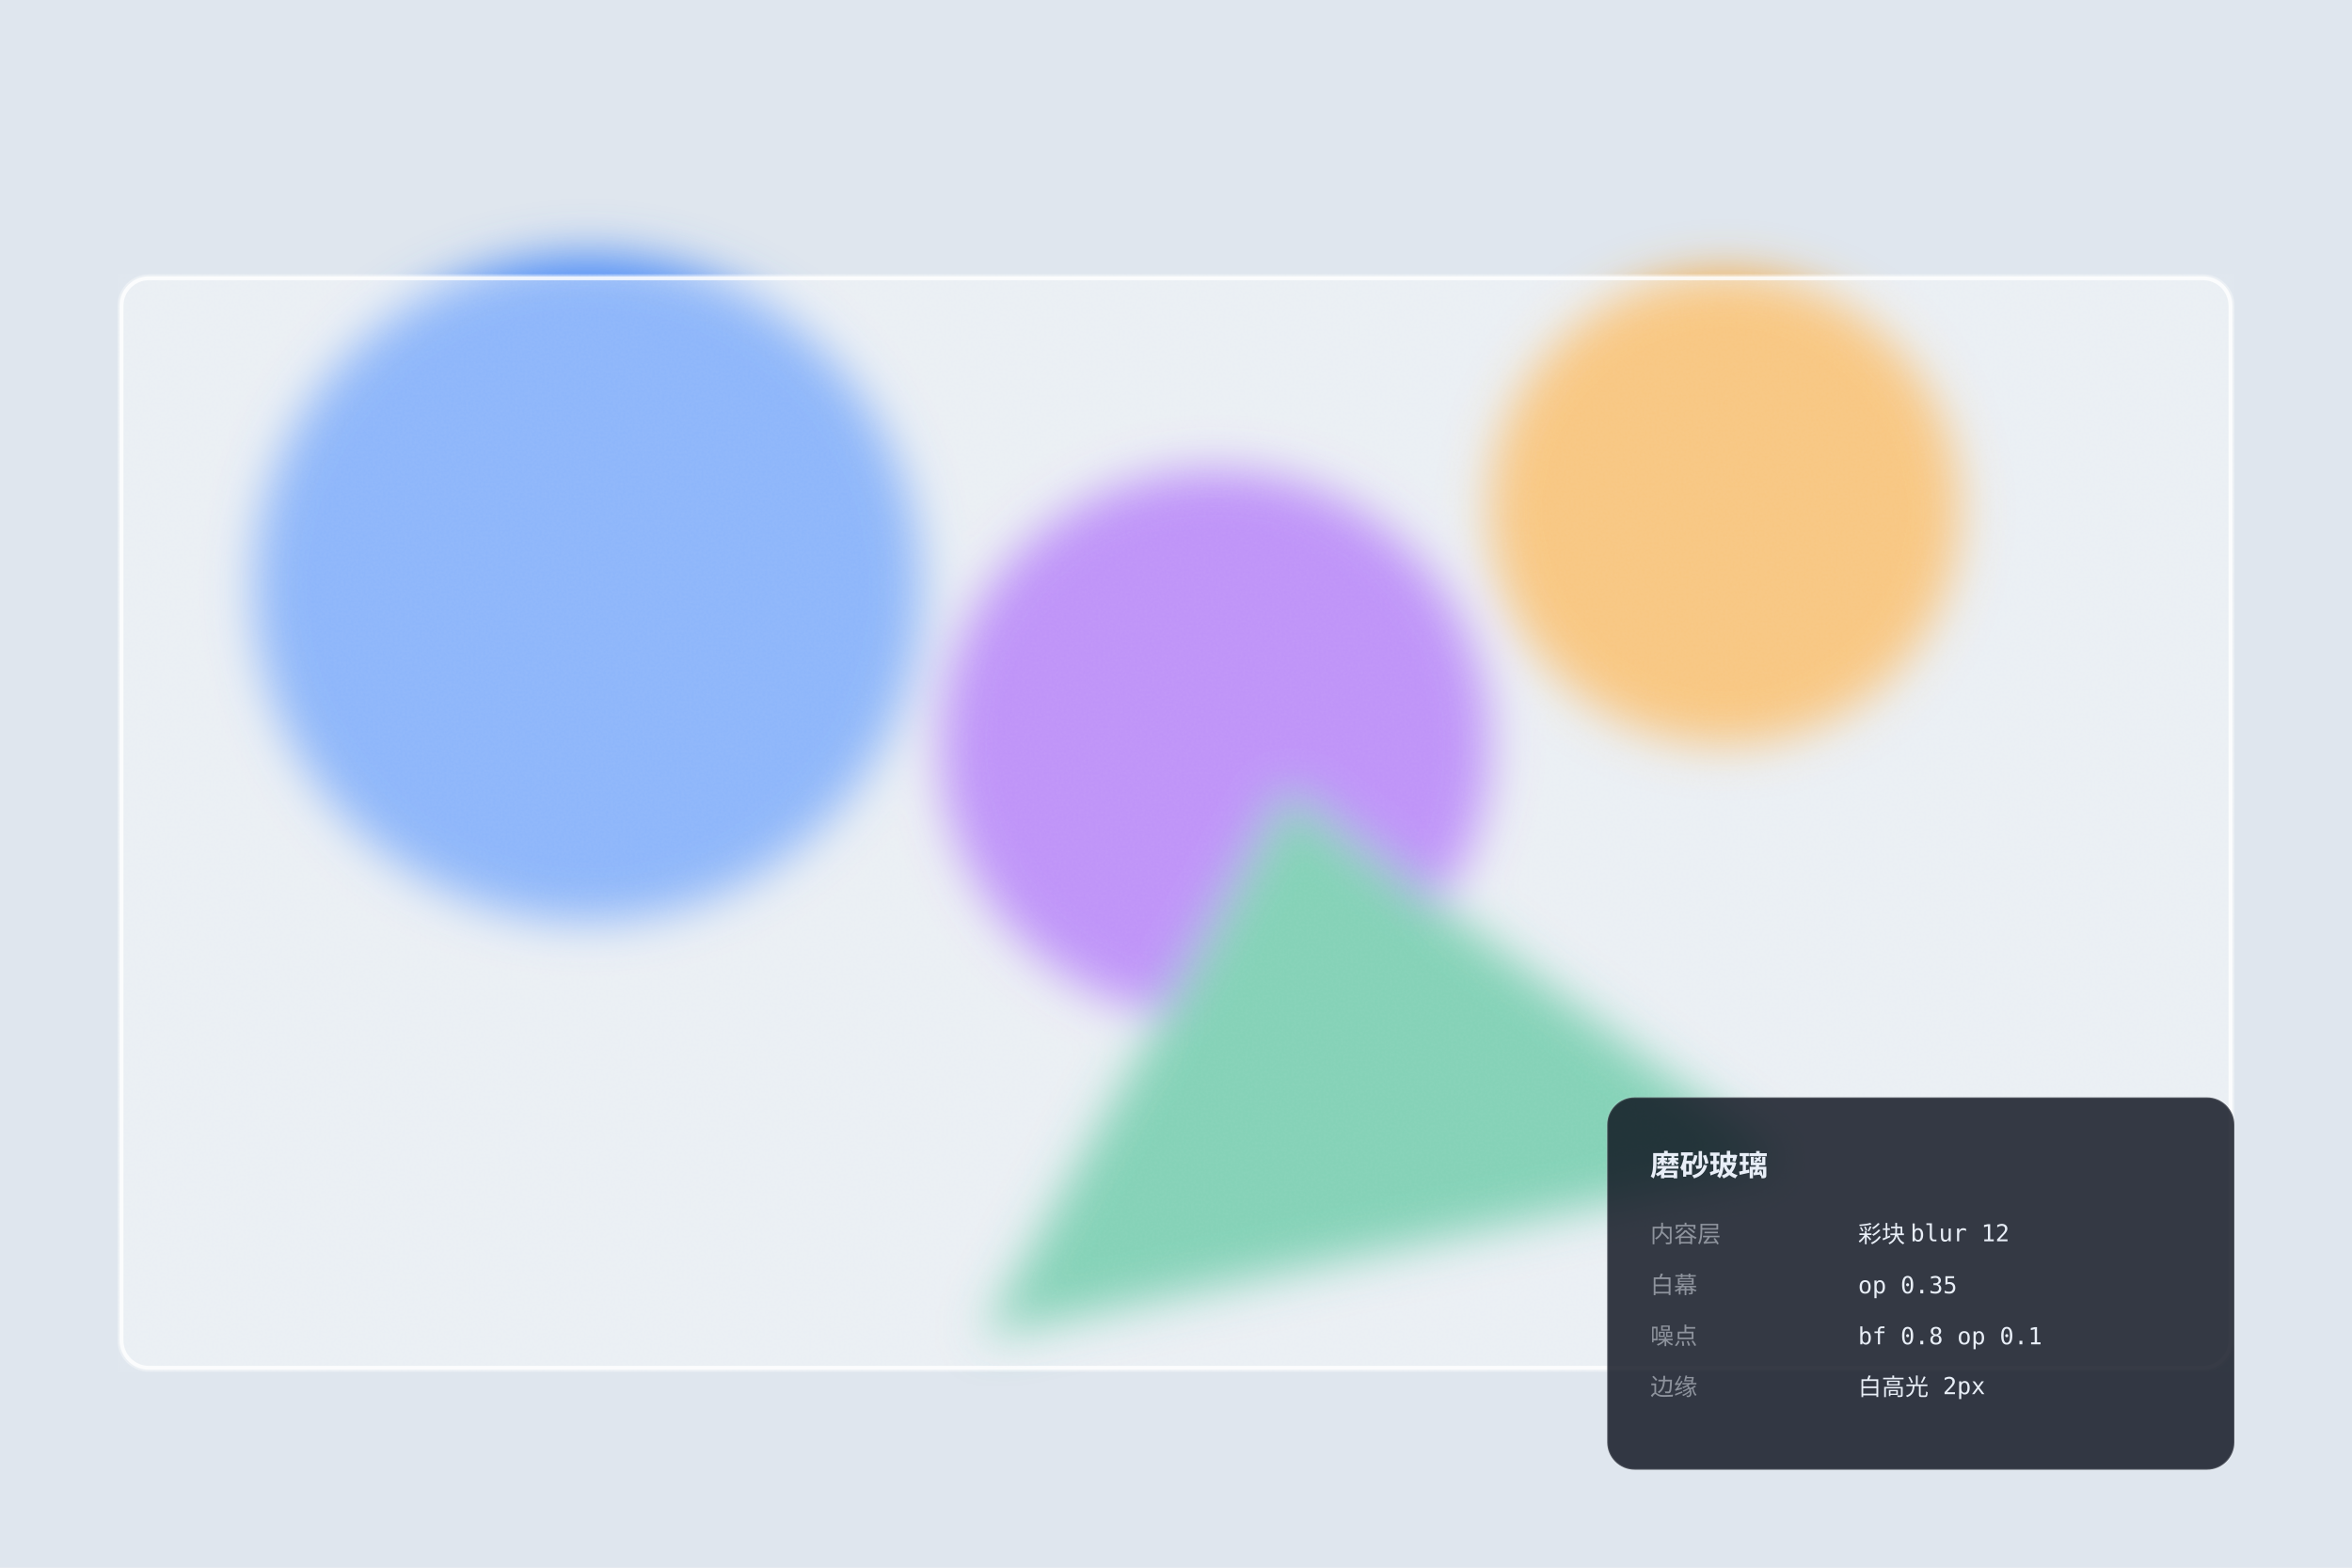
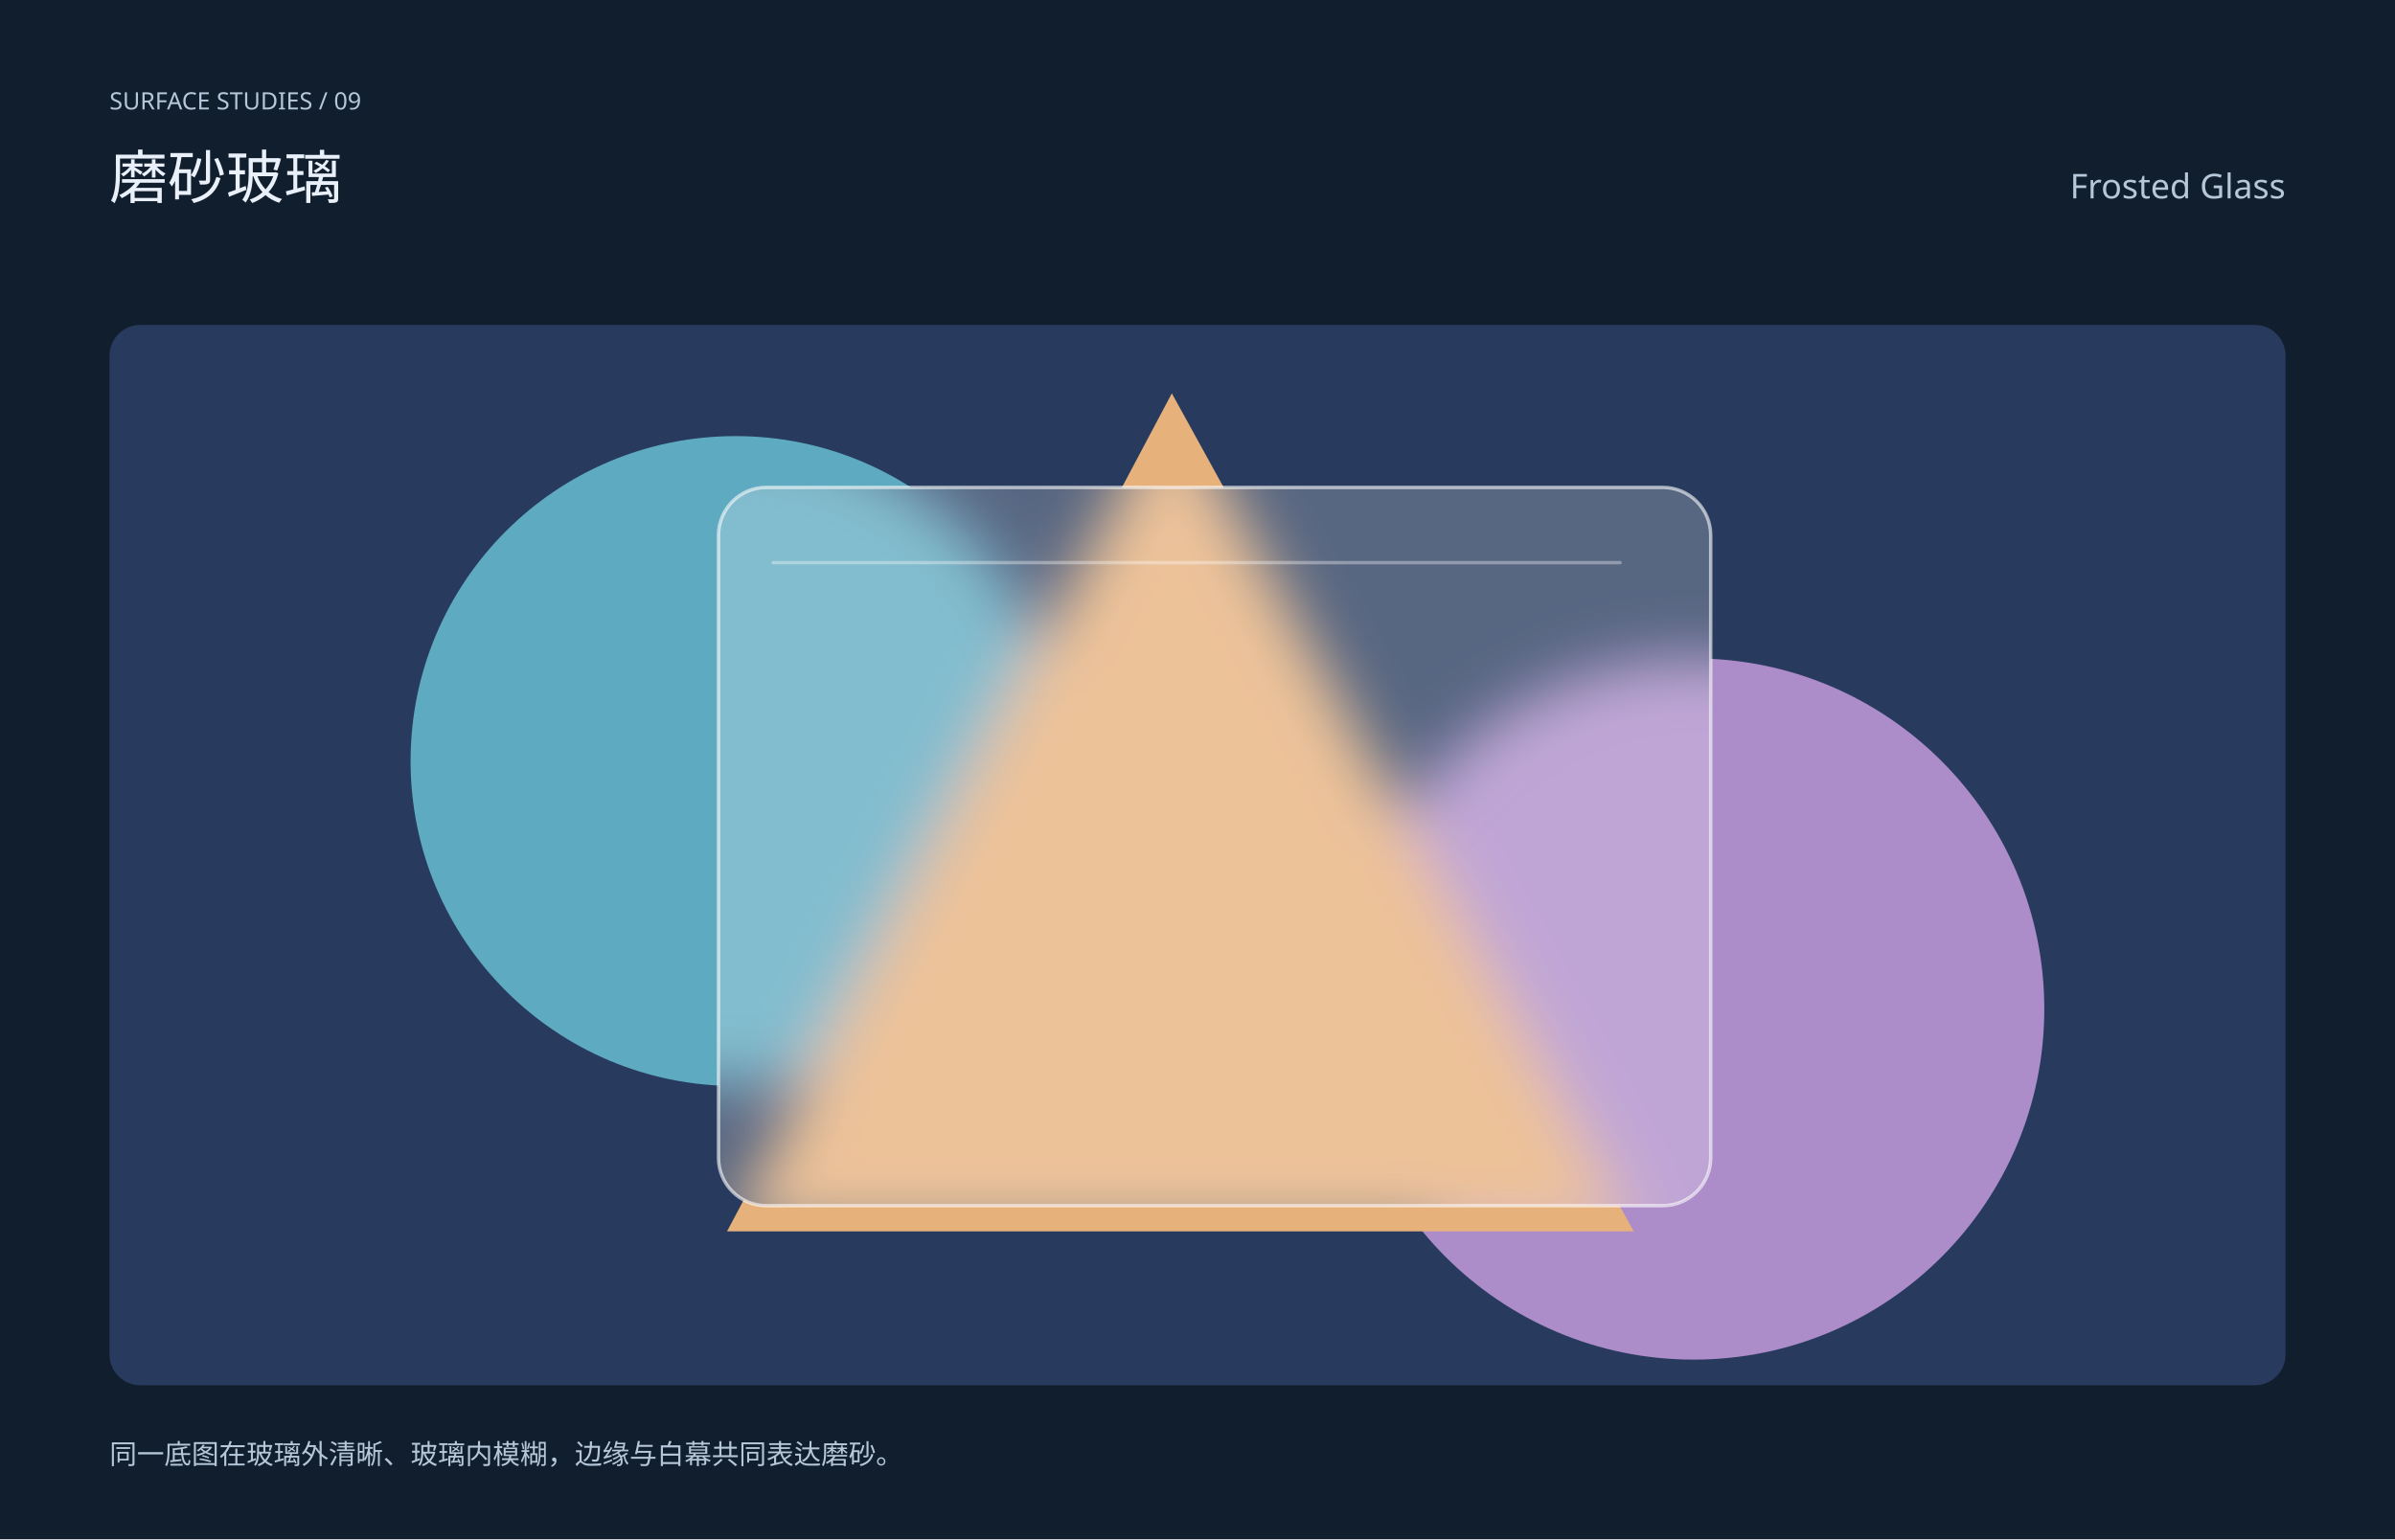
- <svg xmlns="http://www.w3.org/2000/svg" width="1200" height="800" viewBox="0 0 1200 800" font-family="PingFang SC, Hiragino Sans GB, Microsoft YaHei, sans-serif">
+ <svg xmlns="http://www.w3.org/2000/svg" width="1400" height="900" viewBox="0 0 1400 900" role="img" aria-labelledby="title desc" font-family="PingFang SC, Microsoft YaHei, sans-serif">
+   <rect x="0" y="0" width="1400" height="900" fill="#111e2d" />
+   <text x="64" y="64" font-size="14" fill="#b5c7d9" text-anchor="start">SURFACE STUDIES / 09</text>
+   <text x="64" y="116" font-size="34" fill="#e9f0fa" text-anchor="start">磨砂玻璃</text>
+   <text x="1336" y="116" font-size="20" fill="#b5c7d9" text-anchor="end">Frosted Glass</text>
  <defs>
-     <filter id="frost" x="-10%" y="-10%" width="120%" height="120%">
-       <feGaussianBlur stdDeviation="12" />
-     </filter>
-     <filter id="grain" x="0" y="0" width="100%" height="100%">
-       <feTurbulence type="fractalNoise" baseFrequency="0.8" numOctaves="2" seed="2" />
-       <feColorMatrix type="matrix" values="0 0 0 0 1  0 0 0 0 1  0 0 0 0 1  0 0 0 0.1 0" />
-     </filter>
+     <clipPath id="stage">
+       <rect x="64" y="190" width="1272" height="620" rx="18" />
+     </clipPath>
  </defs>
-   <rect width="1200" height="800" fill="#dfe6ee" />
-   <g filter="url(#frost)">
-     <circle cx="300" cy="300" r="170" fill="#4f8ef7" />
-     <circle cx="620" cy="380" r="140" fill="#9b59f5" />
-     <circle cx="880" cy="260" r="120" fill="#f5a83c" />
-     <path d="M 690 400 L 900 640 L 480 640 Z" fill="#3fb98f" transform="rotate(-12 690 560)" />
+   <g clip-path="url(#stage)">
+     <rect x="64" y="190" width="1272" height="620" fill="#283b5e" />
+     <defs>
+       <g id="backdrop">
+         <circle cx="430" cy="445" r="190" fill="#5eaac1" />
+         <circle cx="990" cy="590" r="205" fill="#ad8cca" />
+         <path d="M685 230L955 720H425Z" fill="#e7b17c" />
+       </g>
+       <clipPath id="glass">
+         <rect x="420" y="285" width="580" height="420" rx="28" />
+       </clipPath>
+       <filter id="blur" x="-25%" y="-25%" width="150%" height="150%">
+         <feGaussianBlur stdDeviation="18" />
+       </filter>
+     </defs>
+     <use href="#backdrop" />
+     <g clip-path="url(#glass)">
+       <rect x="420" y="285" width="580" height="420" fill="#283b5e" />
+       <use href="#backdrop" filter="url(#blur)" />
+       <rect x="420" y="285" width="580" height="420" fill="white" fill-opacity=".22" />
+     </g>
+     <rect x="420" y="285" width="580" height="420" fill="none" rx="28" stroke="#fff" stroke-opacity=".6" stroke-width="2" />
+     <path d="M452 329H947" fill="none" stroke="#fff" stroke-width="2" stroke-linecap="round" stroke-linejoin="round" opacity=".35" />
  </g>
-   <rect x="60" y="140" width="1080" height="560" rx="16" fill="#ffffff" opacity="0.35" />
-   <rect x="60" y="140" width="1080" height="560" rx="16" filter="url(#grain)" opacity="0.6" />
-   <rect x="62" y="142" width="1076" height="556" rx="14" fill="none" stroke="#fff" stroke-width="2" opacity="0.8" />
-   <rect x="820" y="560" width="320" height="190" rx="14" fill="rgba(13,18,30,0.82)" stroke="rgba(255,255,255,0.14)" />
-   <text x="842" y="600" font-size="15" fill="#e8eef7" text-anchor="start" font-weight="700">磨砂玻璃</text>
-   <text x="842" y="634" font-size="12" fill="rgba(232,238,247,0.5)" text-anchor="start" font-family="SFMono-Regular, Menlo, monospace">内容层</text>
-   <text x="948" y="634" font-size="12" fill="#e8eef7" text-anchor="start" font-family="SFMono-Regular, Menlo, monospace">彩块 blur 12</text>
-   <text x="842" y="660" font-size="12" fill="rgba(232,238,247,0.5)" text-anchor="start" font-family="SFMono-Regular, Menlo, monospace">白幕</text>
-   <text x="948" y="660" font-size="12" fill="#e8eef7" text-anchor="start" font-family="SFMono-Regular, Menlo, monospace">op 0.35</text>
-   <text x="842" y="686" font-size="12" fill="rgba(232,238,247,0.5)" text-anchor="start" font-family="SFMono-Regular, Menlo, monospace">噪点</text>
-   <text x="948" y="686" font-size="12" fill="#e8eef7" text-anchor="start" font-family="SFMono-Regular, Menlo, monospace">bf 0.8 op 0.1</text>
-   <text x="842" y="712" font-size="12" fill="rgba(232,238,247,0.5)" text-anchor="start" font-family="SFMono-Regular, Menlo, monospace">边缘</text>
-   <text x="948" y="712" font-size="12" fill="#e8eef7" text-anchor="start" font-family="SFMono-Regular, Menlo, monospace">白高光 2px</text>
+   <text x="64" y="856" font-size="16" fill="#b5c7d9" text-anchor="start">同一底图在玻璃外清晰、玻璃内模糊，边缘与白幕共同表达磨砂。</text>
+   <style>@keyframes drift{50%{transform:translate(0,12px)}}@keyframes shine{50%{opacity:.75}}.drift{animation:drift 10s ease-in-out infinite}.shine{animation:shine 8s ease-in-out infinite}@media(prefers-reduced-motion:reduce){.drift,.shine{animation:none}}</style>
</svg>
